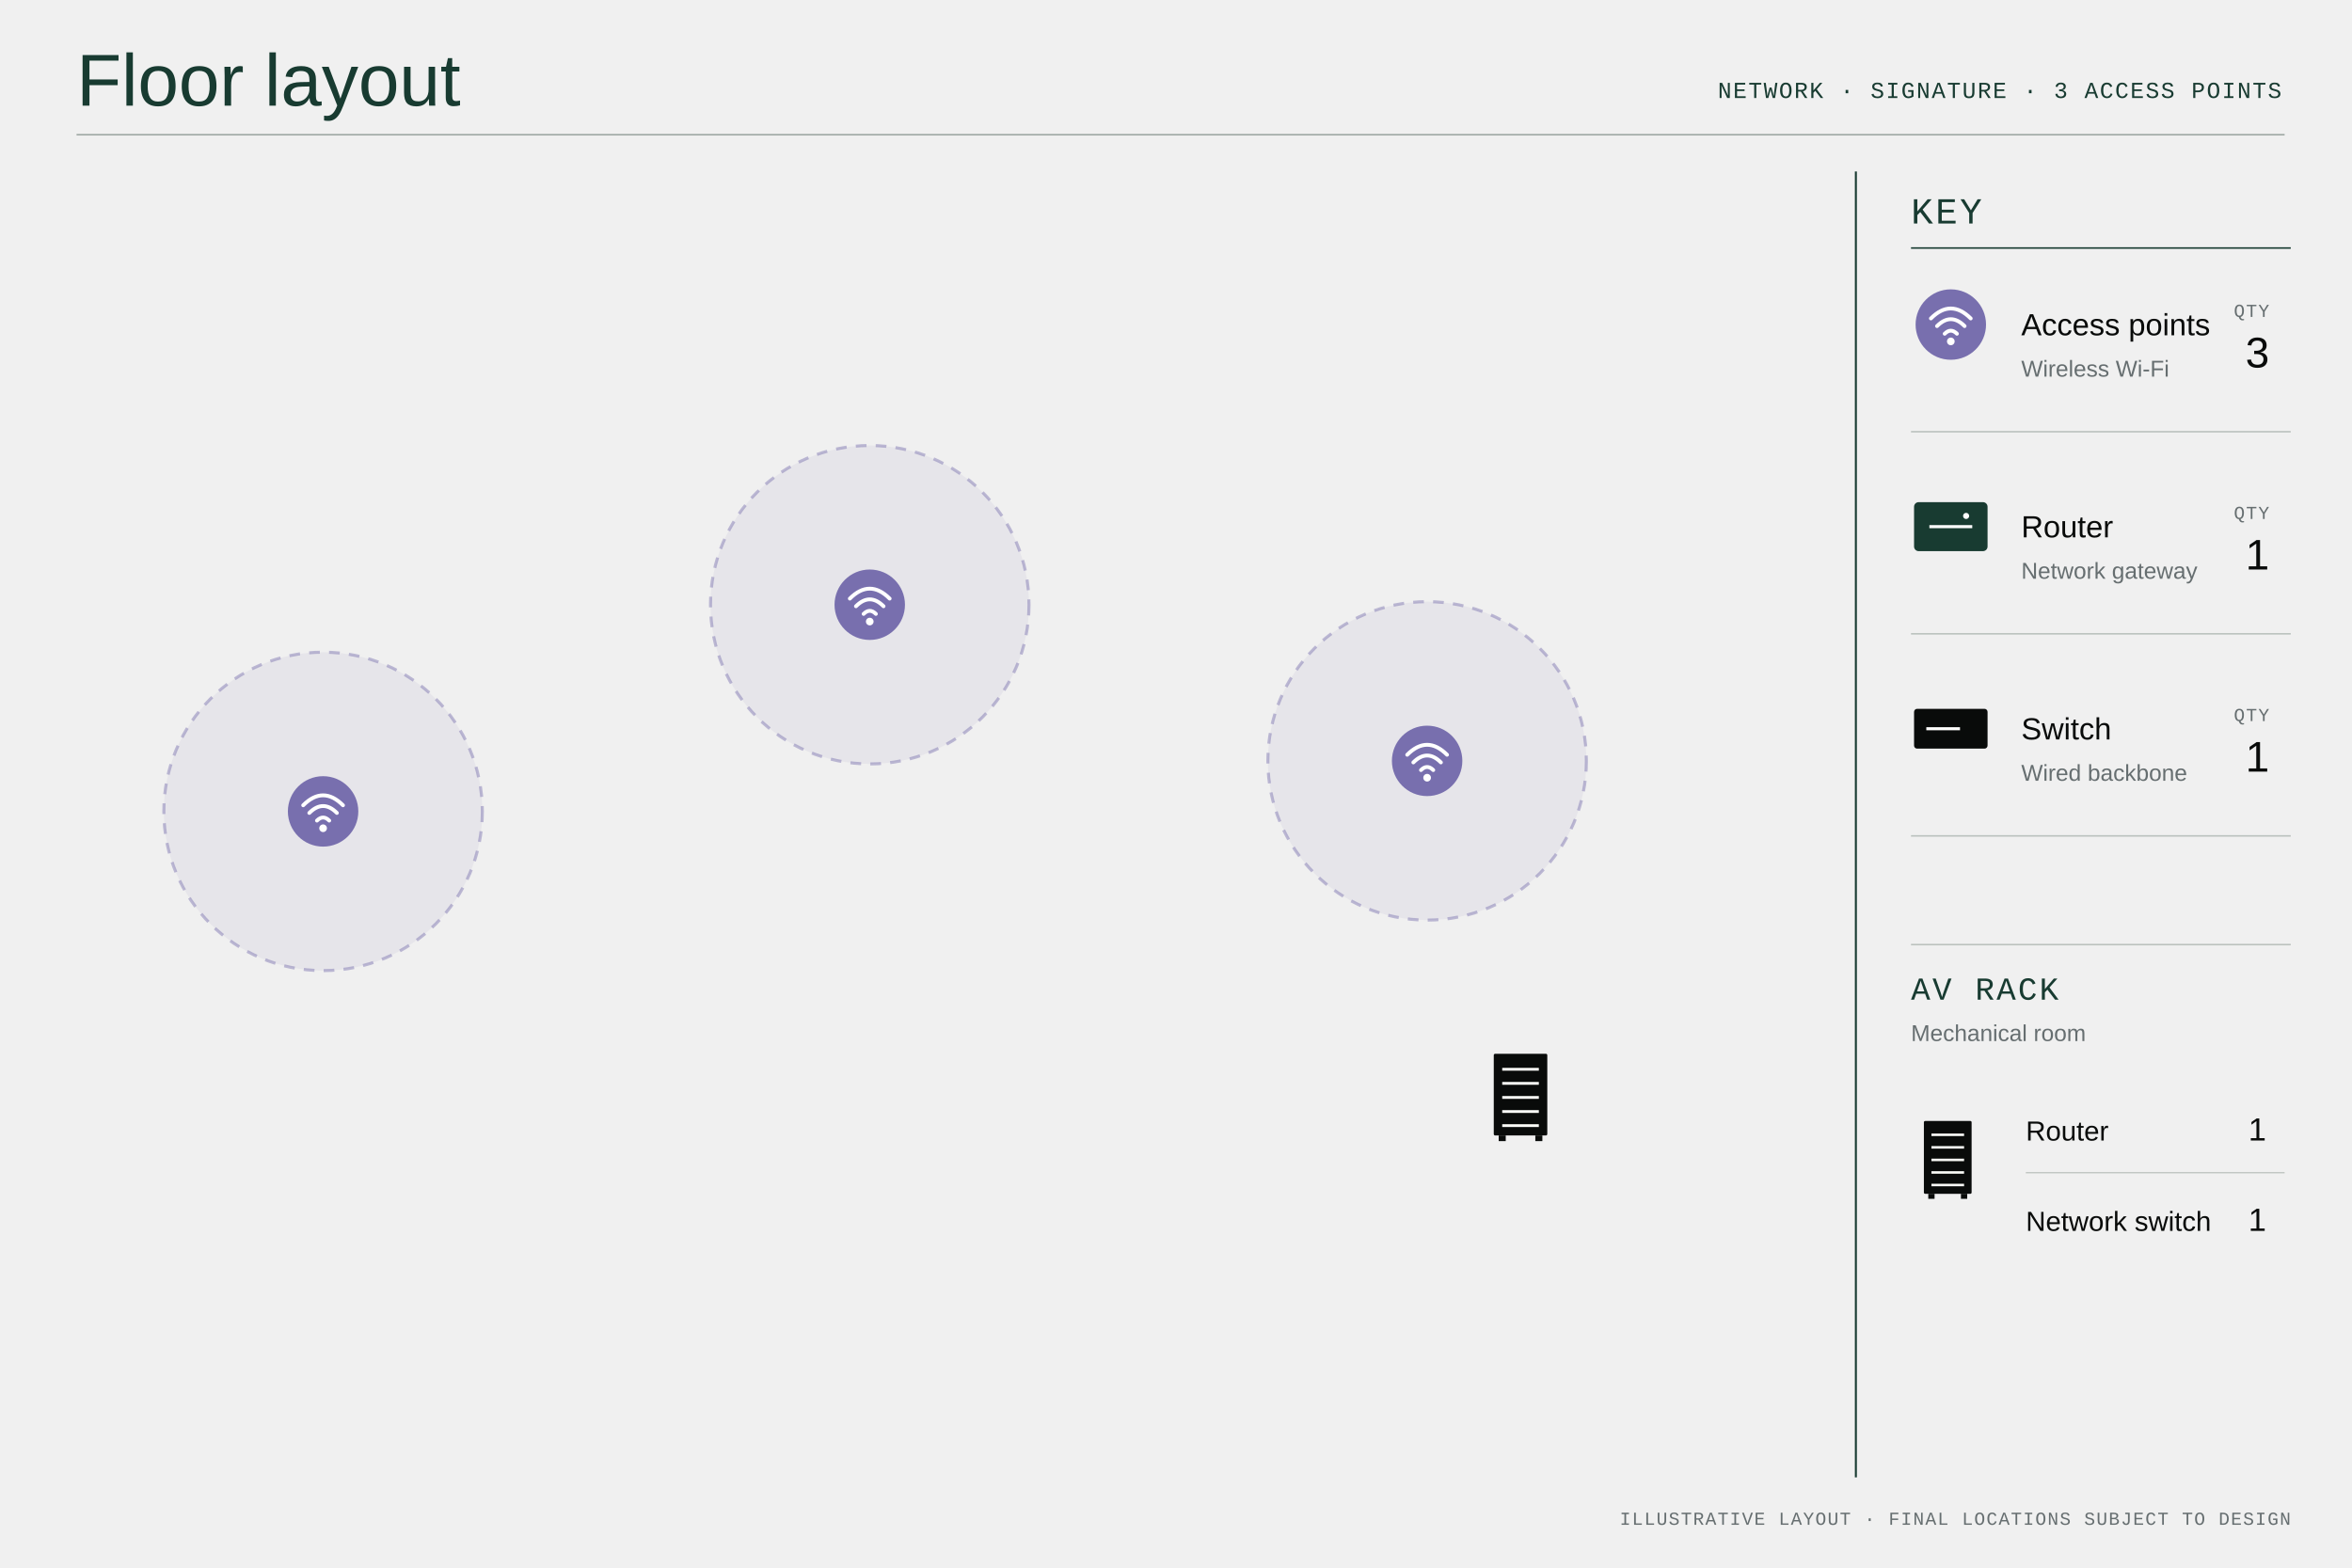
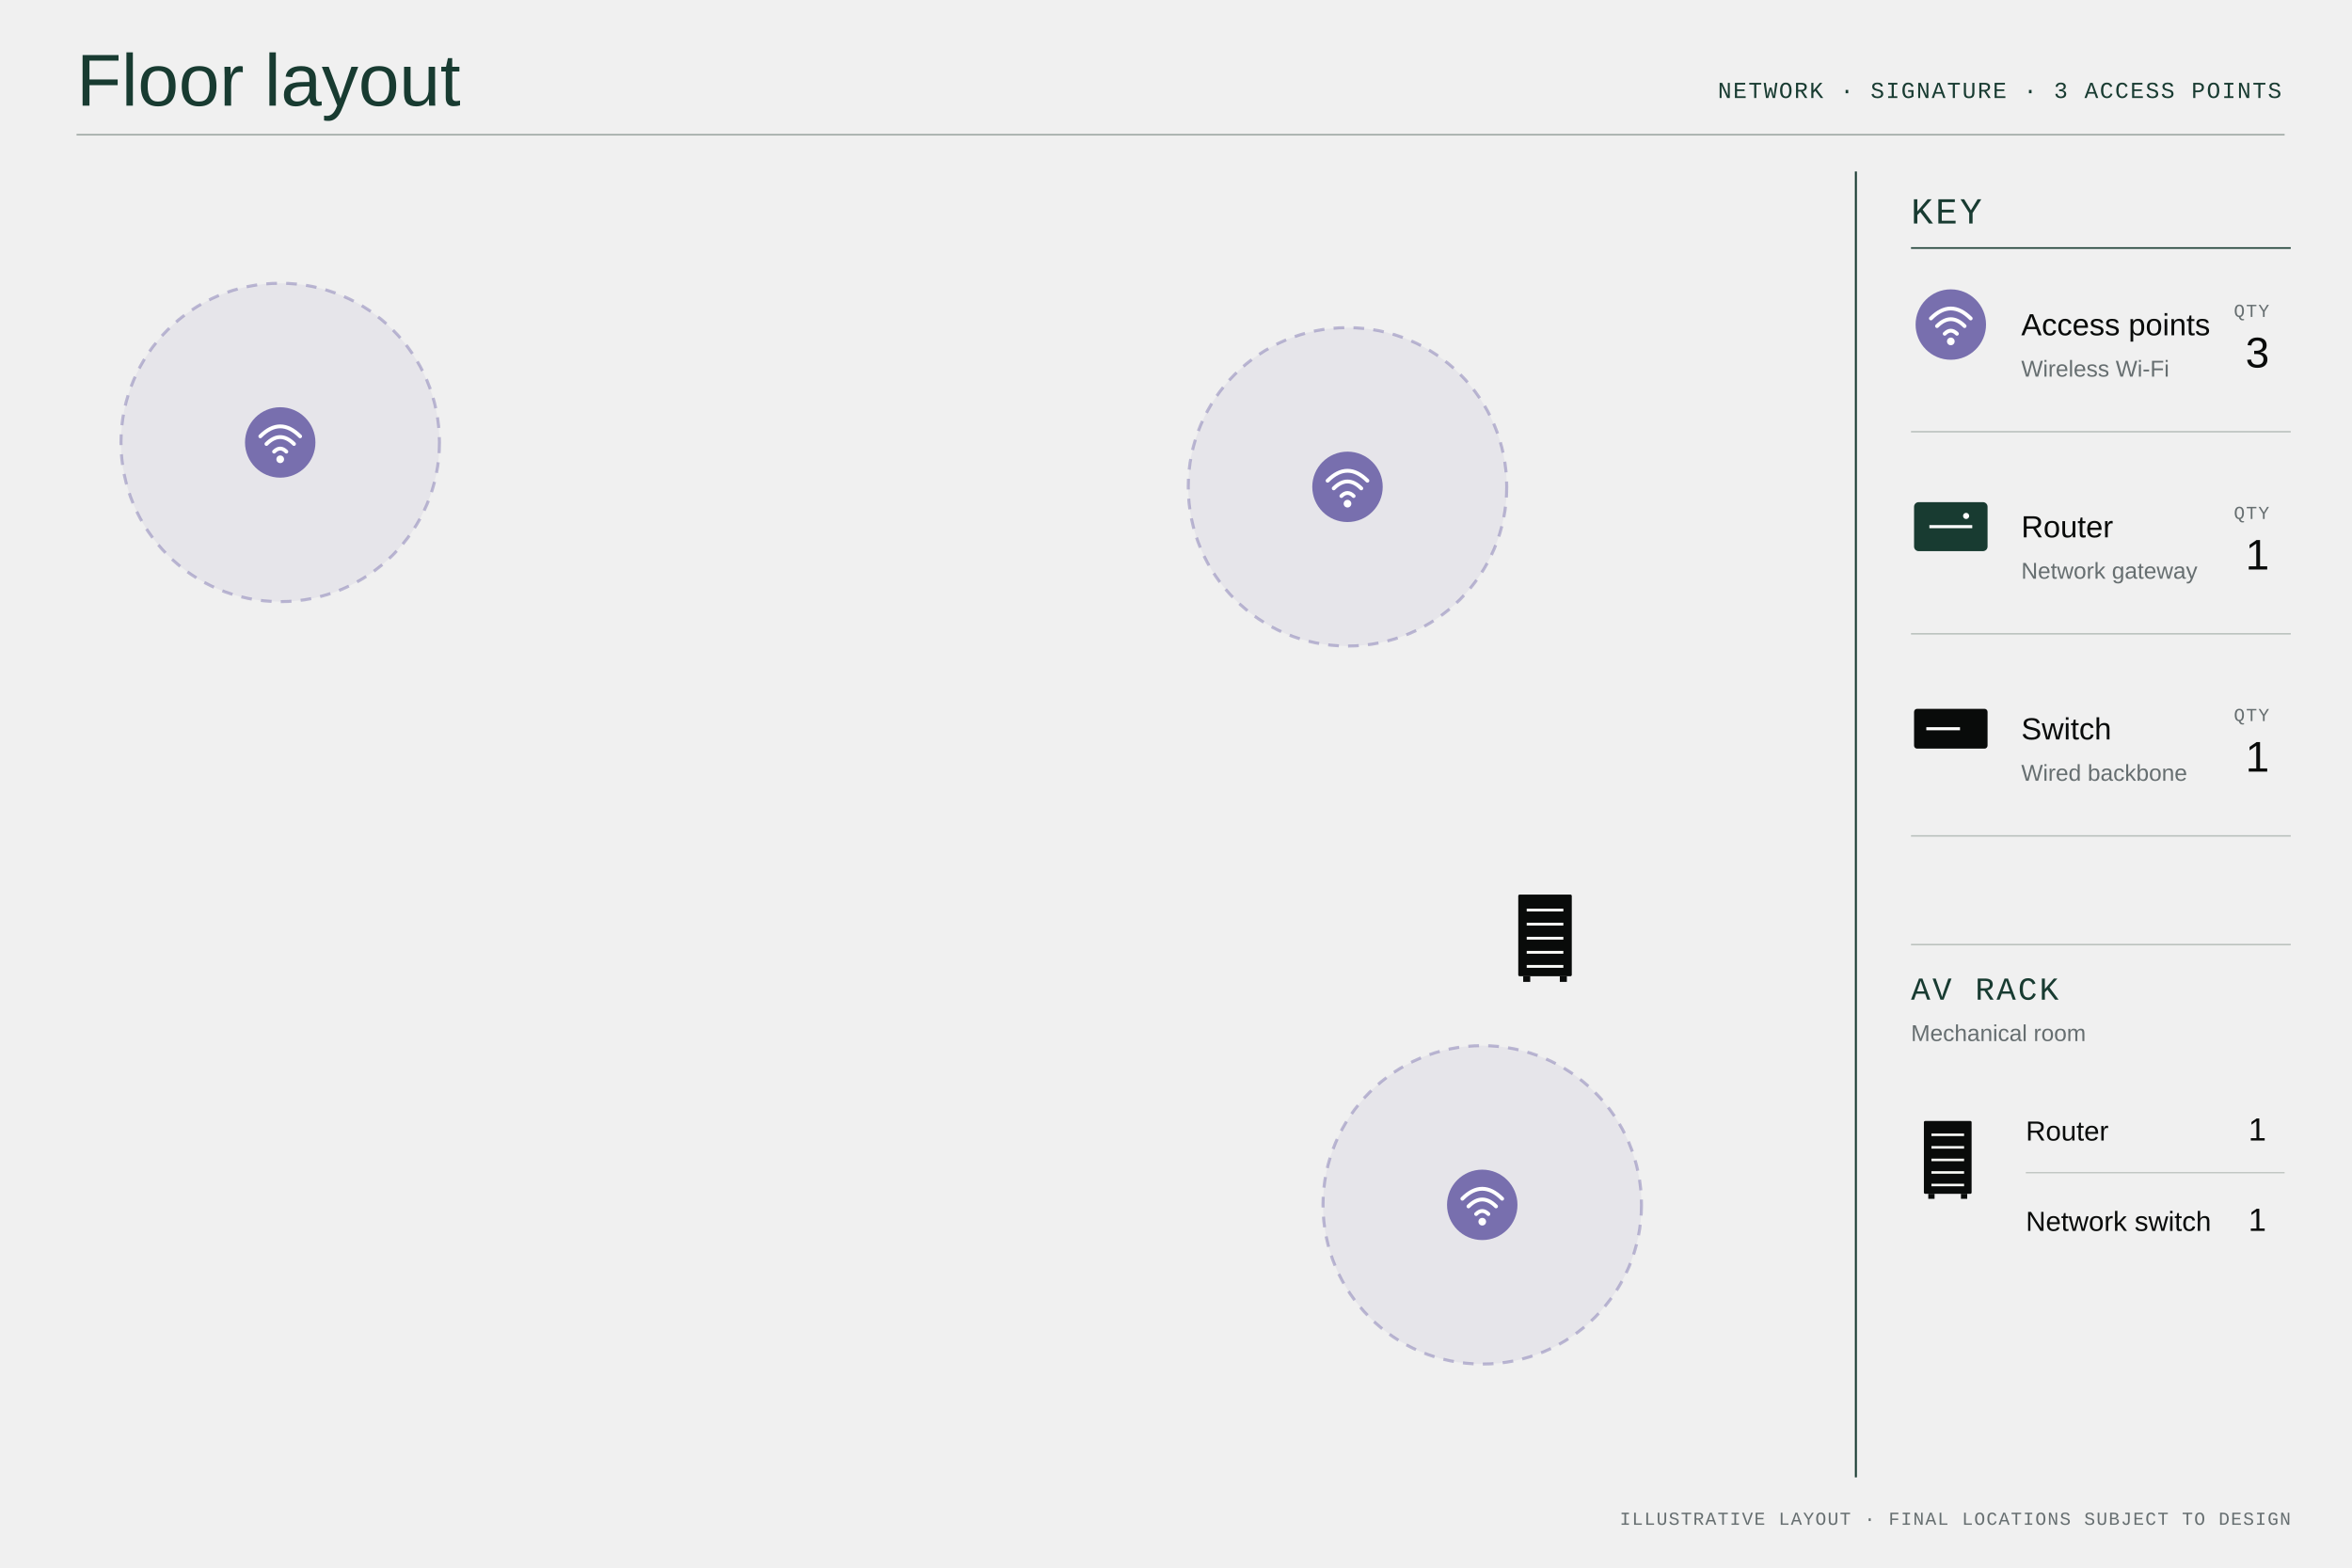
<svg xmlns="http://www.w3.org/2000/svg" viewBox="0 0 1536 1024" width="1536" height="1024" role="img" aria-label="Network Signature floor layout and equipment key">
  <text x="50" y="69" fill="#183B31" font-family="Arial,Helvetica,sans-serif" font-size="48">Floor layout</text>
  <text x="1490" y="64" fill="#183B31" font-family="IBM Plex Mono,Courier New,monospace" font-size="15" letter-spacing=".065em" text-anchor="end">NETWORK · SIGNATURE · 3 ACCESS POINTS</text>
  <line x1="50" y1="88" x2="1492" y2="88" stroke="#9DA7A3" stroke-width="1" />
-   <circle cx="568" cy="395" r="104" fill="#786FAE" fill-opacity=".08" stroke="#786FAE" stroke-opacity=".45" stroke-width="2" stroke-dasharray="7 6" />
-   <g transform="translate(568,395)">
+   <circle cx="880" cy="318" r="104" fill="#786FAE" fill-opacity=".08" stroke="#786FAE" stroke-opacity=".45" stroke-width="2" stroke-dasharray="7 6" />
+   <g transform="translate(880,318)">
    <circle r="23" fill="#786FAE" />
    <path d="M-13 -4q13 -13 26 0M-9 1q9 -9 18 0M-4 6q4 -4 8 0" fill="none" stroke="white" stroke-width="2.5" stroke-linecap="round" />
    <circle cy="11" r="2.5" fill="white" />
  </g>
-   <circle cx="211" cy="530" r="104" fill="#786FAE" fill-opacity=".08" stroke="#786FAE" stroke-opacity=".45" stroke-width="2" stroke-dasharray="7 6" />
-   <g transform="translate(211,530)">
+   <circle cx="183" cy="289" r="104" fill="#786FAE" fill-opacity=".08" stroke="#786FAE" stroke-opacity=".45" stroke-width="2" stroke-dasharray="7 6" />
+   <g transform="translate(183,289)">
    <circle r="23" fill="#786FAE" />
    <path d="M-13 -4q13 -13 26 0M-9 1q9 -9 18 0M-4 6q4 -4 8 0" fill="none" stroke="white" stroke-width="2.5" stroke-linecap="round" />
    <circle cy="11" r="2.5" fill="white" />
  </g>
-   <circle cx="932" cy="497" r="104" fill="#786FAE" fill-opacity=".08" stroke="#786FAE" stroke-opacity=".45" stroke-width="2" stroke-dasharray="7 6" />
-   <g transform="translate(932,497)">
+   <circle cx="968" cy="787" r="104" fill="#786FAE" fill-opacity=".08" stroke="#786FAE" stroke-opacity=".45" stroke-width="2" stroke-dasharray="7 6" />
+   <g transform="translate(968,787)">
    <circle r="23" fill="#786FAE" />
    <path d="M-13 -4q13 -13 26 0M-9 1q9 -9 18 0M-4 6q4 -4 8 0" fill="none" stroke="white" stroke-width="2.5" stroke-linecap="round" />
    <circle cy="11" r="2.5" fill="white" />
  </g>
-   <g transform="translate(993,715) scale(0.92)">
+   <g transform="translate(1009,611) scale(0.92)">
    <rect x="-19" y="-29" width="38" height="58" rx="1" fill="#090B0A" />
    <path d="M-13 -18h26M-13 -8h26M-13 2h26M-13 12h26M-13 22h26" stroke="#FAFBF7" stroke-width="2" />
    <path d="M-13 29v4m26 -4v4" stroke="#090B0A" stroke-width="5" />
  </g>
  <line x1="1212" y1="112" x2="1212" y2="965" stroke="#183B31" stroke-width="1.3" />
  <text x="1248" y="146" fill="#183B31" font-family="IBM Plex Mono,Courier New,monospace" font-size="24" letter-spacing=".065em">KEY</text>
  <line x1="1248" y1="162" x2="1496" y2="162" stroke="#183B31" stroke-width="1" />
  <g>
    <g transform="translate(1274,212)">
      <circle r="23" fill="#786FAE" />
      <path d="M-13 -4q13 -13 26 0M-9 1q9 -9 18 0M-4 6q4 -4 8 0" fill="none" stroke="white" stroke-width="2.5" stroke-linecap="round" />
      <circle cy="11" r="2.5" fill="white" />
    </g>
    <text x="1320" y="219" fill="#090B0A" font-family="Arial,Helvetica,sans-serif" font-size="20">Access points</text>
    <text x="1320" y="246" fill="#666E70" font-family="Arial,Helvetica,sans-serif" font-size="15">Wireless Wi-Fi</text>
    <text x="1482" y="207" fill="#666E70" font-family="IBM Plex Mono,Courier New,monospace" font-size="12" letter-spacing=".065em" text-anchor="end">QTY</text>
    <text x="1482" y="240" fill="#090B0A" font-family="Arial,Helvetica,sans-serif" font-size="28" text-anchor="end">3</text>
    <line x1="1248" y1="282" x2="1496" y2="282" stroke="#BBC2BE" stroke-width="1" />
  </g>
  <g>
    <g transform="translate(1274,344)">
      <rect x="-24" y="-16" width="48" height="32" rx="3" fill="#183B31" />
      <path d="M-14 0h28" stroke="white" stroke-width="2" />
      <circle cx="10" cy="-7" r="2" fill="white" />
    </g>
    <text x="1320" y="351" fill="#090B0A" font-family="Arial,Helvetica,sans-serif" font-size="20">Router</text>
    <text x="1320" y="378" fill="#666E70" font-family="Arial,Helvetica,sans-serif" font-size="15">Network gateway</text>
    <text x="1482" y="339" fill="#666E70" font-family="IBM Plex Mono,Courier New,monospace" font-size="12" letter-spacing=".065em" text-anchor="end">QTY</text>
    <text x="1482" y="372" fill="#090B0A" font-family="Arial,Helvetica,sans-serif" font-size="28" text-anchor="end">1</text>
    <line x1="1248" y1="414" x2="1496" y2="414" stroke="#BBC2BE" stroke-width="1" />
  </g>
  <g>
    <g transform="translate(1274,476)">
      <rect x="-24" y="-13" width="48" height="26" rx="2" fill="#090B0A" />
      <path d="M-16 0h22" stroke="white" stroke-width="2" />
    </g>
    <text x="1320" y="483" fill="#090B0A" font-family="Arial,Helvetica,sans-serif" font-size="20">Switch</text>
    <text x="1320" y="510" fill="#666E70" font-family="Arial,Helvetica,sans-serif" font-size="15">Wired backbone</text>
    <text x="1482" y="471" fill="#666E70" font-family="IBM Plex Mono,Courier New,monospace" font-size="12" letter-spacing=".065em" text-anchor="end">QTY</text>
    <text x="1482" y="504" fill="#090B0A" font-family="Arial,Helvetica,sans-serif" font-size="28" text-anchor="end">1</text>
    <line x1="1248" y1="546" x2="1496" y2="546" stroke="#BBC2BE" stroke-width="1" />
  </g>
  <line x1="1248" y1="617" x2="1496" y2="617" stroke="#BBC2BE" stroke-width="1" />
  <text x="1248" y="653" fill="#183B31" font-family="IBM Plex Mono,Courier New,monospace" font-size="21" letter-spacing=".065em">AV RACK</text>
  <text x="1248" y="680" fill="#666E70" font-family="Arial,Helvetica,sans-serif" font-size="15">Mechanical room</text>
  <g transform="translate(1272,756) scale(0.82)">
    <rect x="-19" y="-29" width="38" height="58" rx="1" fill="#090B0A" />
    <path d="M-13 -18h26M-13 -8h26M-13 2h26M-13 12h26M-13 22h26" stroke="#FAFBF7" stroke-width="2" />
    <path d="M-13 29v4m26 -4v4" stroke="#090B0A" stroke-width="5" />
  </g>
  <text x="1323" y="745" fill="#090B0A" font-family="Arial,Helvetica,sans-serif" font-size="18">Router</text>
  <text x="1480" y="745" fill="#090B0A" font-family="Arial,Helvetica,sans-serif" font-size="21" text-anchor="end">1</text>
  <line x1="1323" y1="766" x2="1492" y2="766" stroke="#BCC2BE" stroke-width=".8" />
  <text x="1323" y="804" fill="#090B0A" font-family="Arial,Helvetica,sans-serif" font-size="18">Network switch</text>
  <text x="1480" y="804" fill="#090B0A" font-family="Arial,Helvetica,sans-serif" font-size="21" text-anchor="end">1</text>
  <text x="1496" y="996" fill="#666E70" font-family="IBM Plex Mono,Courier New,monospace" font-size="12" letter-spacing=".065em" text-anchor="end">ILLUSTRATIVE LAYOUT · FINAL LOCATIONS SUBJECT TO DESIGN</text>
</svg>
